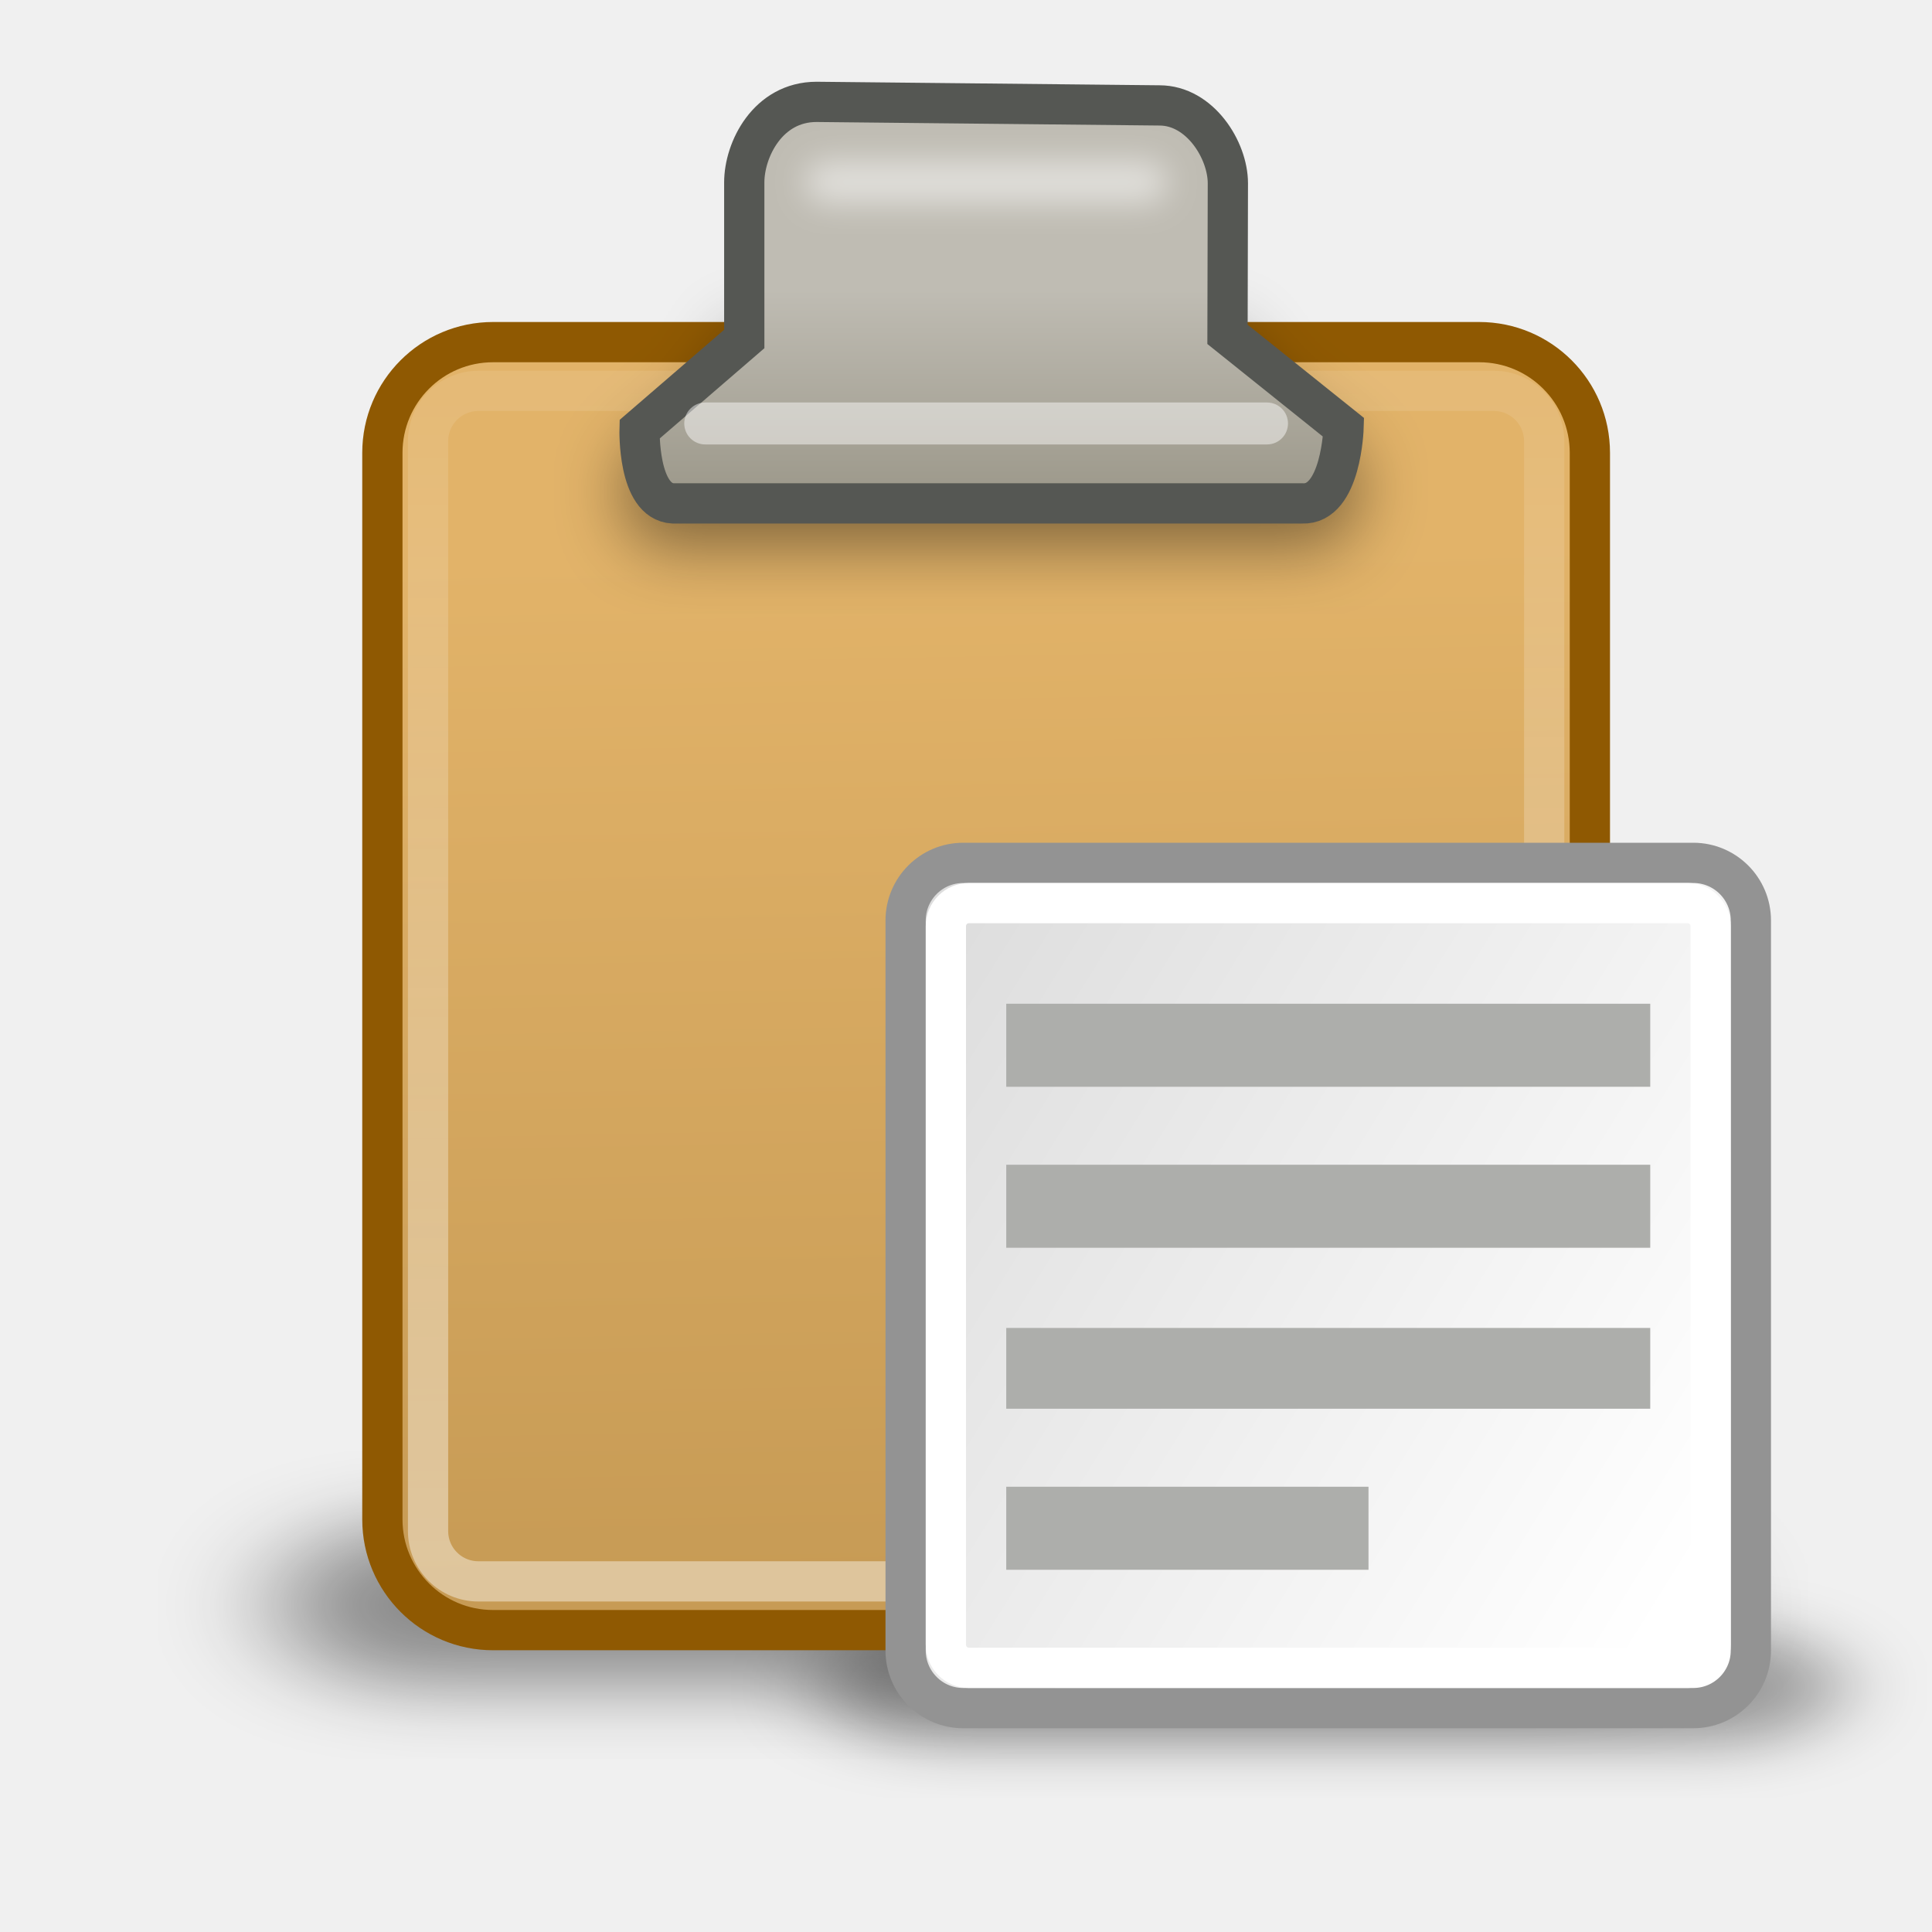
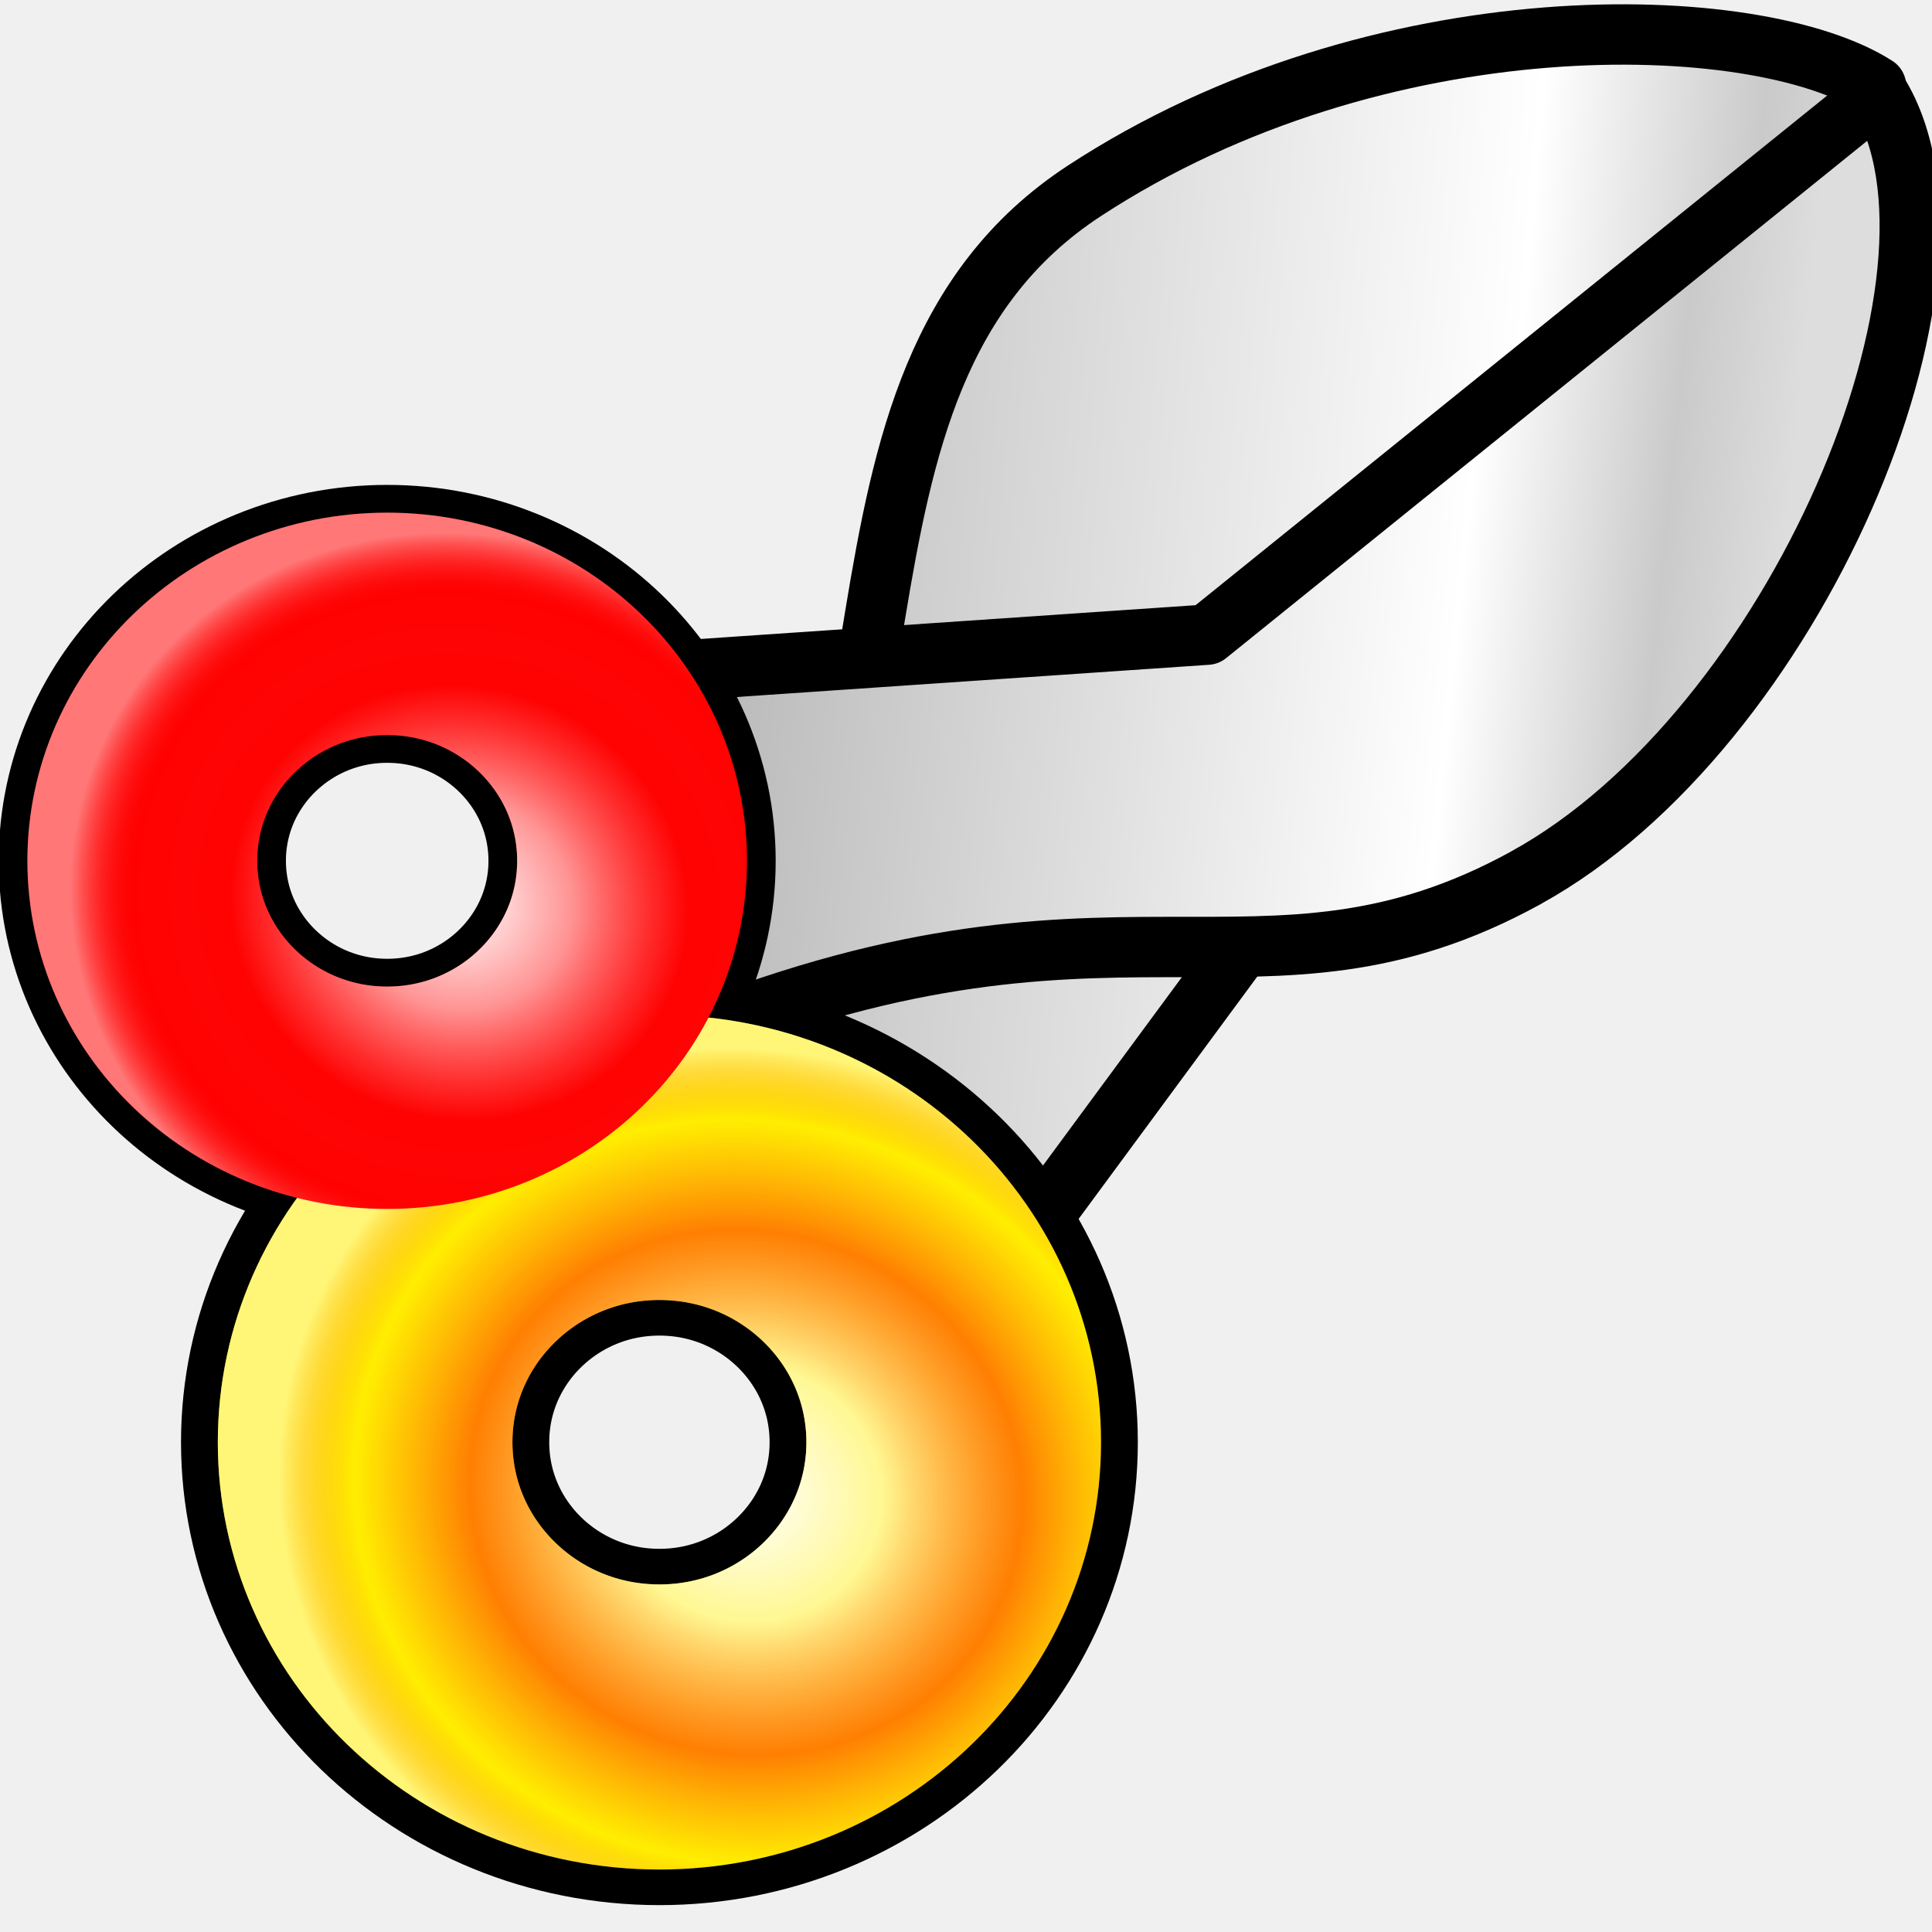
- <svg xmlns="http://www.w3.org/2000/svg" xmlns:xlink="http://www.w3.org/1999/xlink" width="48" height="48" id="svg7854" version="1.0">
-   <defs id="defs7856">
-     <linearGradient id="linearGradient5788">
-       <stop style="stop-color:#ffffff;stop-opacity:1;" offset="0" id="stop5790" />
-       <stop style="stop-color:#ffffff;stop-opacity:0;" offset="1" id="stop5792" />
+ <svg xmlns="http://www.w3.org/2000/svg" xmlns:xlink="http://www.w3.org/1999/xlink" width="16" height="16" id="svg2" version="1.1">
+   <defs id="defs3">
+     <linearGradient id="linearGradient4007">
+       <stop style="stop-color:#000000;stop-opacity:1;" offset="0" id="stop4009" />
+       <stop style="stop-color:#000000;stop-opacity:0;" offset="1" id="stop4011" />
    </linearGradient>
-     <linearGradient id="linearGradient5772">
-       <stop id="stop5774" offset="0" style="stop-color:#e2b369;stop-opacity:1" />
-       <stop id="stop5776" offset="1" style="stop-color:#c79b55;stop-opacity:1" />
+     <linearGradient id="linearGradient3976">
+       <stop id="stop3978" offset="0" style="stop-color:#ffffff;stop-opacity:1;" />
+       <stop style="stop-color:#ffffff;stop-opacity:0.577;" offset="0.387" id="stop3980" />
+       <stop style="stop-color:#000000;stop-opacity:0.217;" offset="0.596" id="stop3982" />
+       <stop id="stop3984" offset="0.737" style="stop-color:#7f7f7f;stop-opacity:0;" />
+       <stop id="stop3986" offset="1" style="stop-color:#ffffff;stop-opacity:0.457;" />
    </linearGradient>
-     <linearGradient id="linearGradient5586">
-       <stop style="stop-color:#bfbcb3;stop-opacity:1;" offset="0" id="stop5588" />
-       <stop style="stop-color:#9c988a;stop-opacity:1;" offset="1" id="stop5590" />
+     <linearGradient id="linearGradient3920">
+       <stop style="stop-color:#ffffff;stop-opacity:1;" offset="0" id="stop3922" />
+       <stop id="stop3968" offset="0.29" style="stop-color:#ffffff;stop-opacity:0.577;" />
+       <stop id="stop3930" offset="0.592" style="stop-color:#ff0101;stop-opacity:0.469;" />
+       <stop style="stop-color:#ff1616;stop-opacity:0;" offset="0.839" id="stop3932" />
+       <stop style="stop-color:#ffffff;stop-opacity:0.463;" offset="1" id="stop3924" />
    </linearGradient>
-     <linearGradient xlink:href="#linearGradient5586" id="linearGradient5592" x1="24.635" y1="7.203" x2="24.635" y2="12.381" gradientUnits="userSpaceOnUse" />
-     <filter x="-0.085" width="1.171" y="-0.737" height="2.474" id="filter5670">
-       <feGaussianBlur stdDeviation="0.384" id="feGaussianBlur5672" />
-     </filter>
-     <filter x="-0.091" width="1.181" y="-0.319" height="1.638" id="filter5766">
-       <feGaussianBlur stdDeviation="0.793" id="feGaussianBlur5768" />
-     </filter>
-     <linearGradient xlink:href="#linearGradient5772" id="linearGradient5784" gradientUnits="userSpaceOnUse" x1="25.5" y1="-13.625" x2="26" y2="-39.125" />
-     <linearGradient xlink:href="#linearGradient5788" id="linearGradient5794" x1="24.5" y1="-38.5" x2="24.5" y2="-1.625" gradientUnits="userSpaceOnUse" />
-     <filter x="-0.084" width="1.167" y="-0.452" height="1.904" id="filter5830">
-       <feGaussianBlur stdDeviation="1.469" id="feGaussianBlur5832" />
-     </filter>
-     <linearGradient id="linearGradient6732">
-       <stop style="stop-color:#ffffff;stop-opacity:1;" offset="0" id="stop6734" />
-       <stop style="stop-color:#dddddd;stop-opacity:1;" offset="1" id="stop6736" />
+     <linearGradient id="linearGradient3888">
+       <stop style="stop-color:#dddddd;stop-opacity:1;" offset="0" id="stop3890" />
+       <stop id="stop3898" offset="0.11" style="stop-color:#cacaca;stop-opacity:1;" />
+       <stop style="stop-color:#ffffff;stop-opacity:1;" offset="0.289" id="stop3900" />
+       <stop style="stop-color:#b5b5b5;stop-opacity:1;" offset="1" id="stop3892" />
    </linearGradient>
-     <linearGradient xlink:href="#linearGradient6732" id="linearGradient5968" gradientUnits="userSpaceOnUse" gradientTransform="matrix(0.9716096,0,0,1.283333,-40.47809,-6.131048)" x1="37.927" y1="37.669" x2="5.496" y2="10.983" />
+     <linearGradient id="linearGradient3878">
+       <stop style="stop-color:#000000;stop-opacity:1;" offset="0" id="stop3880" />
+       <stop style="stop-color:#000000;stop-opacity:0;" offset="1" id="stop3882" />
+     </linearGradient>
+     <linearGradient xlink:href="#linearGradient3888" id="linearGradient3894" x1="0.763" y1="1041.638" x2="11.015" y2="1041.638" gradientUnits="userSpaceOnUse" gradientTransform="matrix(-0.9964199,-0.0845418,-0.0845418,0.9964199,104.2263,3.349017)" />
+     <radialGradient xlink:href="#linearGradient3920" id="radialGradient3974" gradientUnits="userSpaceOnUse" gradientTransform="matrix(0.6538502,-1.011096,1.054715,0.6820577,-7.501968,19.16296)" cx="15.152" cy="12.086" fx="15.152" fy="12.086" r="3.433" />
+     <linearGradient xlink:href="#linearGradient3888" id="linearGradient3994" gradientUnits="userSpaceOnUse" gradientTransform="matrix(-0.0845418,0.9964199,-0.9964199,-0.0845418,1049.423,1123.807)" x1="5.592" y1="1037.944" x2="5.435" y2="1047.071" />
+     <radialGradient xlink:href="#linearGradient3920" id="radialGradient4000" gradientUnits="userSpaceOnUse" gradientTransform="matrix(0.6538502,-1.011096,1.054715,0.6820577,-7.501968,19.16296)" cx="15.152" cy="12.086" fx="15.152" fy="12.086" r="3.433" />
+     <linearGradient xlink:href="#linearGradient4007" id="linearGradient4013" x1="9.462" y1="1047.737" x2="16.03" y2="1047.737" gradientUnits="userSpaceOnUse" />
  </defs>
-   <g id="layer1">
-     <rect ry="7.273" rx="4.486" y="38.438" x="19.515" height="6.5" width="35.125" id="rect5984" style="opacity:0.353;color:#000000;fill:#000000;fill-opacity:1;fill-rule:nonzero;stroke:none;stroke-width:1;stroke-linecap:butt;stroke-linejoin:miter;marker:none;marker-start:none;marker-mid:none;marker-end:none;stroke-miterlimit:4;stroke-dasharray:none;stroke-dashoffset:0;stroke-opacity:1;visibility:visible;display:block;overflow:visible;filter:url(#filter5830);enable-background:accumulate" transform="matrix(0.7245031,0,0,0.4468592,6.171686,23.28045)" />
-     <rect style="opacity:0.418;color:#000000;fill:#000000;fill-opacity:1;fill-rule:nonzero;stroke:none;stroke-width:1;stroke-linecap:butt;stroke-linejoin:miter;marker:none;marker-start:none;marker-mid:none;marker-end:none;stroke-miterlimit:4;stroke-dasharray:none;stroke-dashoffset:0;stroke-opacity:1;visibility:visible;display:block;overflow:visible;filter:url(#filter5830);enable-background:accumulate" id="rect5796" width="35.125" height="6.5" x="6.875" y="35.875" rx="3.25" ry="5.281" transform="matrix(1,0,0,0.6153846,0,15.79808)" />
-     <rect style="opacity:1;color:#000000;fill:url(#linearGradient5784);fill-opacity:1;fill-rule:nonzero;stroke:#8f5902;stroke-width:1;stroke-linecap:butt;stroke-linejoin:miter;marker:none;marker-start:none;marker-mid:none;marker-end:none;stroke-miterlimit:4;stroke-dasharray:none;stroke-dashoffset:0;stroke-opacity:1;visibility:visible;display:block;overflow:visible;enable-background:accumulate" id="rect4613" width="30" height="32" x="9.5" y="-40.5" rx="2.75" ry="2.75" transform="scale(1,-1)" />
-     <path id="path5674" d="M 16.722,14.507 L 32.354,14.507 C 33.327,14.551 33.381,12.618 33.381,12.618 L 30.497,10.307 L 30.506,9.553 C 30.506,9.553 18.491,9.532 18.491,9.532 L 18.491,10.422 L 15.89,12.665 C 15.89,12.665 15.838,14.463 16.722,14.507 z" style="opacity:0.441;color:#000000;fill:#000000;fill-opacity:1;fill-rule:nonzero;stroke:none;stroke-width:1;stroke-linecap:butt;stroke-linejoin:miter;marker:none;marker-start:none;marker-mid:none;marker-end:none;stroke-miterlimit:4;stroke-dasharray:none;stroke-dashoffset:0;stroke-opacity:1;visibility:visible;display:block;overflow:visible;filter:url(#filter5766);enable-background:accumulate" transform="matrix(1.050247,0,0,1.050247,-1.237867,-1.666468)" />
-     <rect transform="scale(1,-1)" ry="1.25" rx="1.25" y="-39.289" x="10.635" height="29.578" width="27.73" id="rect5786" style="opacity:0.418;color:#000000;fill:none;fill-opacity:1;fill-rule:nonzero;stroke:url(#linearGradient5794);stroke-width:1;stroke-linecap:butt;stroke-linejoin:miter;marker:none;marker-start:none;marker-mid:none;marker-end:none;stroke-miterlimit:4;stroke-dasharray:none;stroke-dashoffset:0;stroke-opacity:1;visibility:visible;display:block;overflow:visible;enable-background:accumulate" />
-     <path style="opacity:1;color:#000000;fill:url(#linearGradient5592);fill-opacity:1.0;fill-rule:nonzero;stroke:#555753;stroke-width:1;stroke-linecap:butt;stroke-linejoin:miter;marker:none;marker-start:none;marker-mid:none;marker-end:none;stroke-miterlimit:4;stroke-dasharray:none;stroke-dashoffset:0;stroke-opacity:1;visibility:visible;display:block;overflow:visible;enable-background:accumulate" d="M 16.722,12.507 L 32.354,12.507 C 33.327,12.551 33.381,10.618 33.381,10.618 L 30.497,8.307 L 30.506,4.553 C 30.506,3.73 29.814,2.619 28.807,2.619 L 20.287,2.531 C 19.075,2.531 18.491,3.719 18.491,4.532 L 18.491,8.422 L 15.89,10.665 C 15.89,10.665 15.838,12.463 16.722,12.507 z" id="path5584" />
-     <rect style="opacity:0.465;color:#000000;fill:#ffffff;fill-opacity:1;fill-rule:nonzero;stroke:none;stroke-width:1;stroke-linecap:butt;stroke-linejoin:miter;marker:none;marker-start:none;marker-mid:none;marker-end:none;stroke-miterlimit:4;stroke-dasharray:none;stroke-dashoffset:0;stroke-opacity:1;visibility:visible;display:block;overflow:visible;enable-background:accumulate" id="rect5594" width="15" height="1.042" x="17" y="10" rx="0.521" ry="0.521" />
-     <rect ry="0.521" rx="0.521" y="4" x="20" height="1.042" width="9" id="rect5596" style="opacity:0.535;color:#000000;fill:#ffffff;fill-opacity:1;fill-rule:nonzero;stroke:none;stroke-width:1;stroke-linecap:butt;stroke-linejoin:miter;marker:none;marker-start:none;marker-mid:none;marker-end:none;stroke-miterlimit:4;stroke-dasharray:none;stroke-dashoffset:0;stroke-opacity:1;visibility:visible;display:block;overflow:visible;enable-background:accumulate;filter:url(#filter5670)" />
-     <g id="g5945" transform="translate(-64.00001,1.346595)">
-       <g transform="matrix(0.5454547,0,0,0.5454547,106.4591,17.13512)" id="g5646">
-         <g transform="matrix(1.1,0,0,1,-43.74165,5.918957)" id="layer6">
-           <g id="g2043" transform="matrix(1,0,0,0.555556,-4.549998e-7,13.88887)">
-             <g style="display:inline" id="g2036">
-               <g id="g3712" style="opacity:0.4" transform="matrix(1.052632,0,0,1.285713,-1.263158,-13.42854)" />
-             </g>
-           </g>
-           <g id="g2285" style="display:inline" transform="translate(50.6887,6.21499)" />
-           <g transform="matrix(0.186703,0,0,0.186703,29.5814,63.83798)" id="g891" />
-         </g>
-         <g style="display:inline" id="g5657" />
-         <g id="layer5" style="display:inline">
-           <rect style="color:#000000;fill:url(#linearGradient5968);fill-opacity:1;fill-rule:evenodd;stroke:#939393;stroke-width:1.833;stroke-linecap:butt;stroke-linejoin:miter;marker:none;marker-start:none;marker-mid:none;marker-end:none;stroke-miterlimit:4;stroke-dasharray:none;stroke-dashoffset:0;stroke-opacity:1;visibility:visible;display:inline;overflow:visible" id="rect2373" width="38.5" height="38.5" x="-36.592" y="5.419" rx="2.624" ry="2.624" />
-           <rect ry="1.05" rx="1.05" y="7.252" x="-34.758" height="34.833" width="34.833" id="rect2423" style="color:#000000;fill:none;fill-opacity:1;fill-rule:evenodd;stroke:#ffffff;stroke-width:1.833;stroke-linecap:butt;stroke-linejoin:miter;marker:none;marker-start:none;marker-mid:none;marker-end:none;stroke-miterlimit:4;stroke-dasharray:none;stroke-dashoffset:0;stroke-opacity:1;visibility:visible;display:inline;overflow:visible" />
-         </g>
-       </g>
-       <rect ry="0" rx="0" y="23.591" x="89" height="2.063" width="16" id="rect6916" style="opacity:1;color:#000000;fill:#adaeab;fill-opacity:1;fill-rule:evenodd;stroke:none;stroke-width:1;stroke-linecap:butt;stroke-linejoin:miter;marker:none;marker-start:none;marker-mid:none;marker-end:none;stroke-miterlimit:4;stroke-dasharray:none;stroke-dashoffset:0;stroke-opacity:1;visibility:visible;display:inline;overflow:visible;enable-background:accumulate" />
-       <rect ry="0" rx="0" y="27.591" x="89" height="2.063" width="16" id="rect5972" style="opacity:1;color:#000000;fill:#adaeab;fill-opacity:1;fill-rule:evenodd;stroke:none;stroke-width:1;stroke-linecap:butt;stroke-linejoin:miter;marker:none;marker-start:none;marker-mid:none;marker-end:none;stroke-miterlimit:4;stroke-dasharray:none;stroke-dashoffset:0;stroke-opacity:1;visibility:visible;display:inline;overflow:visible;enable-background:accumulate" />
-       <rect ry="0" rx="0" y="31.646" x="89" height="2.007" width="16" id="rect5976" style="opacity:1;color:#000000;fill:#adaeab;fill-opacity:1;fill-rule:evenodd;stroke:none;stroke-width:1;stroke-linecap:butt;stroke-linejoin:miter;marker:none;marker-start:none;marker-mid:none;marker-end:none;stroke-miterlimit:4;stroke-dasharray:none;stroke-dashoffset:0;stroke-opacity:1;visibility:visible;display:inline;overflow:visible;enable-background:accumulate" />
-       <rect ry="0" rx="0" y="35.591" x="89" height="2.063" width="9" id="rect5980" style="opacity:1;color:#000000;fill:#adaeab;fill-opacity:1;fill-rule:evenodd;stroke:none;stroke-width:1;stroke-linecap:butt;stroke-linejoin:miter;marker:none;marker-start:none;marker-mid:none;marker-end:none;stroke-miterlimit:4;stroke-dasharray:none;stroke-dashoffset:0;stroke-opacity:1;visibility:visible;display:inline;overflow:visible;enable-background:accumulate" />
-     </g>
+   <g id="layer1" transform="translate(0,-1036.362)">
+     <path style="fill:url(#linearGradient3894);fill-opacity:1;stroke:#000000;stroke-width:0.5;stroke-linecap:butt;stroke-linejoin:round;stroke-miterlimit:4;stroke-opacity:1;stroke-dasharray:none" d="m 8.978,1037.944 c -2.442,1.6 -1.112,5.25 -3.185,7.557 0.458,0.553 1.259,1.162 2.222,1.779 l 7.522,-10.203 c -0.986,-0.633 -4.116,-0.733 -6.559,0.867 z" id="path2984" />
+     <path id="path3988" d="m 12.64,1043.63 c -2.214,1.218 -3.419,-0.142 -7.066,1.37 -0.441,-1.014 -0.259,-2.497 -0.986,-3.013 l 5.409,-0.369 5.557,-4.484 c 0.918,1.486 -0.701,5.278 -2.915,6.496 z" style="fill:url(#linearGradient3994);fill-opacity:1;stroke:#000000;stroke-width:0.5;stroke-linecap:butt;stroke-linejoin:round;stroke-miterlimit:4;stroke-opacity:1;stroke-dasharray:none" />
+     <path transform="matrix(0.9084023,0,0,0.8789906,-7.586342,1038.099)" d="m 17.046,11.612 c 0,1.482 -1.201,2.683 -2.683,2.683 -1.482,0 -2.683,-1.201 -2.683,-2.683 0,-1.482 1.201,-2.683 2.683,-2.683 1.482,0 2.683,1.201 2.683,2.683 z" id="path4021" style="fill:none;stroke:#000000;stroke-width:3.357;stroke-linecap:butt;stroke-linejoin:round;stroke-miterlimit:4;stroke-opacity:1;stroke-dasharray:none;stroke-dashoffset:0;" />
+     <path style="fill:none;stroke:#000000;stroke-width:3.147;stroke-linecap:butt;stroke-linejoin:round;stroke-miterlimit:4;stroke-opacity:1;stroke-dasharray:none;stroke-dashoffset:0" id="path4019" d="m 17.046,11.612 a 2.683,2.683 0 1 1 -5.366,0 2.683,2.683 0 1 1 5.366,0 z" transform="matrix(0.755856,0,0,0.7313833,-7.649824,1034.998)" />
+     <path transform="matrix(0.9084023,0,0,0.8789906,-7.586342,1038.099)" d="m 17.046,11.612 c 0,1.482 -1.201,2.683 -2.683,2.683 -1.482,0 -2.683,-1.201 -2.683,-2.683 0,-1.482 1.201,-2.683 2.683,-2.683 1.482,0 2.683,1.201 2.683,2.683 z" id="path3970" style="fill:none;stroke:#ffee01;stroke-width:2.686;stroke-linecap:butt;stroke-linejoin:round;stroke-miterlimit:4;stroke-opacity:1;stroke-dasharray:none;stroke-dashoffset:0" />
+     <path style="fill:none;stroke:url(#radialGradient3974);stroke-width:2.686;stroke-linecap:butt;stroke-linejoin:round;stroke-miterlimit:4;stroke-opacity:1;stroke-dasharray:none;stroke-dashoffset:0" id="path3972" d="m 17.046,11.612 c 0,1.482 -1.201,2.683 -2.683,2.683 -1.482,0 -2.683,-1.201 -2.683,-2.683 0,-1.482 1.201,-2.683 2.683,-2.683 1.482,0 2.683,1.201 2.683,2.683 z" transform="matrix(0.9084023,0,0,0.8789906,-7.586342,1038.099)" />
+     <path style="fill:none;stroke:#ff0101;stroke-width:2.518;stroke-linecap:butt;stroke-linejoin:round;stroke-miterlimit:4;stroke-opacity:1;stroke-dasharray:none;stroke-dashoffset:0" id="path3996" d="m 17.046,11.612 a 2.683,2.683 0 1 1 -5.366,0 2.683,2.683 0 1 1 5.366,0 z" transform="matrix(0.755856,0,0,0.7313833,-7.649824,1034.998)" />
+     <path transform="matrix(0.755856,0,0,0.7313833,-7.649824,1034.998)" d="m 17.046,11.612 a 2.683,2.683 0 1 1 -5.366,0 2.683,2.683 0 1 1 5.366,0 z" id="path3998" style="fill:none;stroke:url(#radialGradient4000);stroke-width:2.518;stroke-linecap:butt;stroke-linejoin:round;stroke-miterlimit:4;stroke-opacity:1;stroke-dasharray:none;stroke-dashoffset:0" />
  </g>
</svg>
